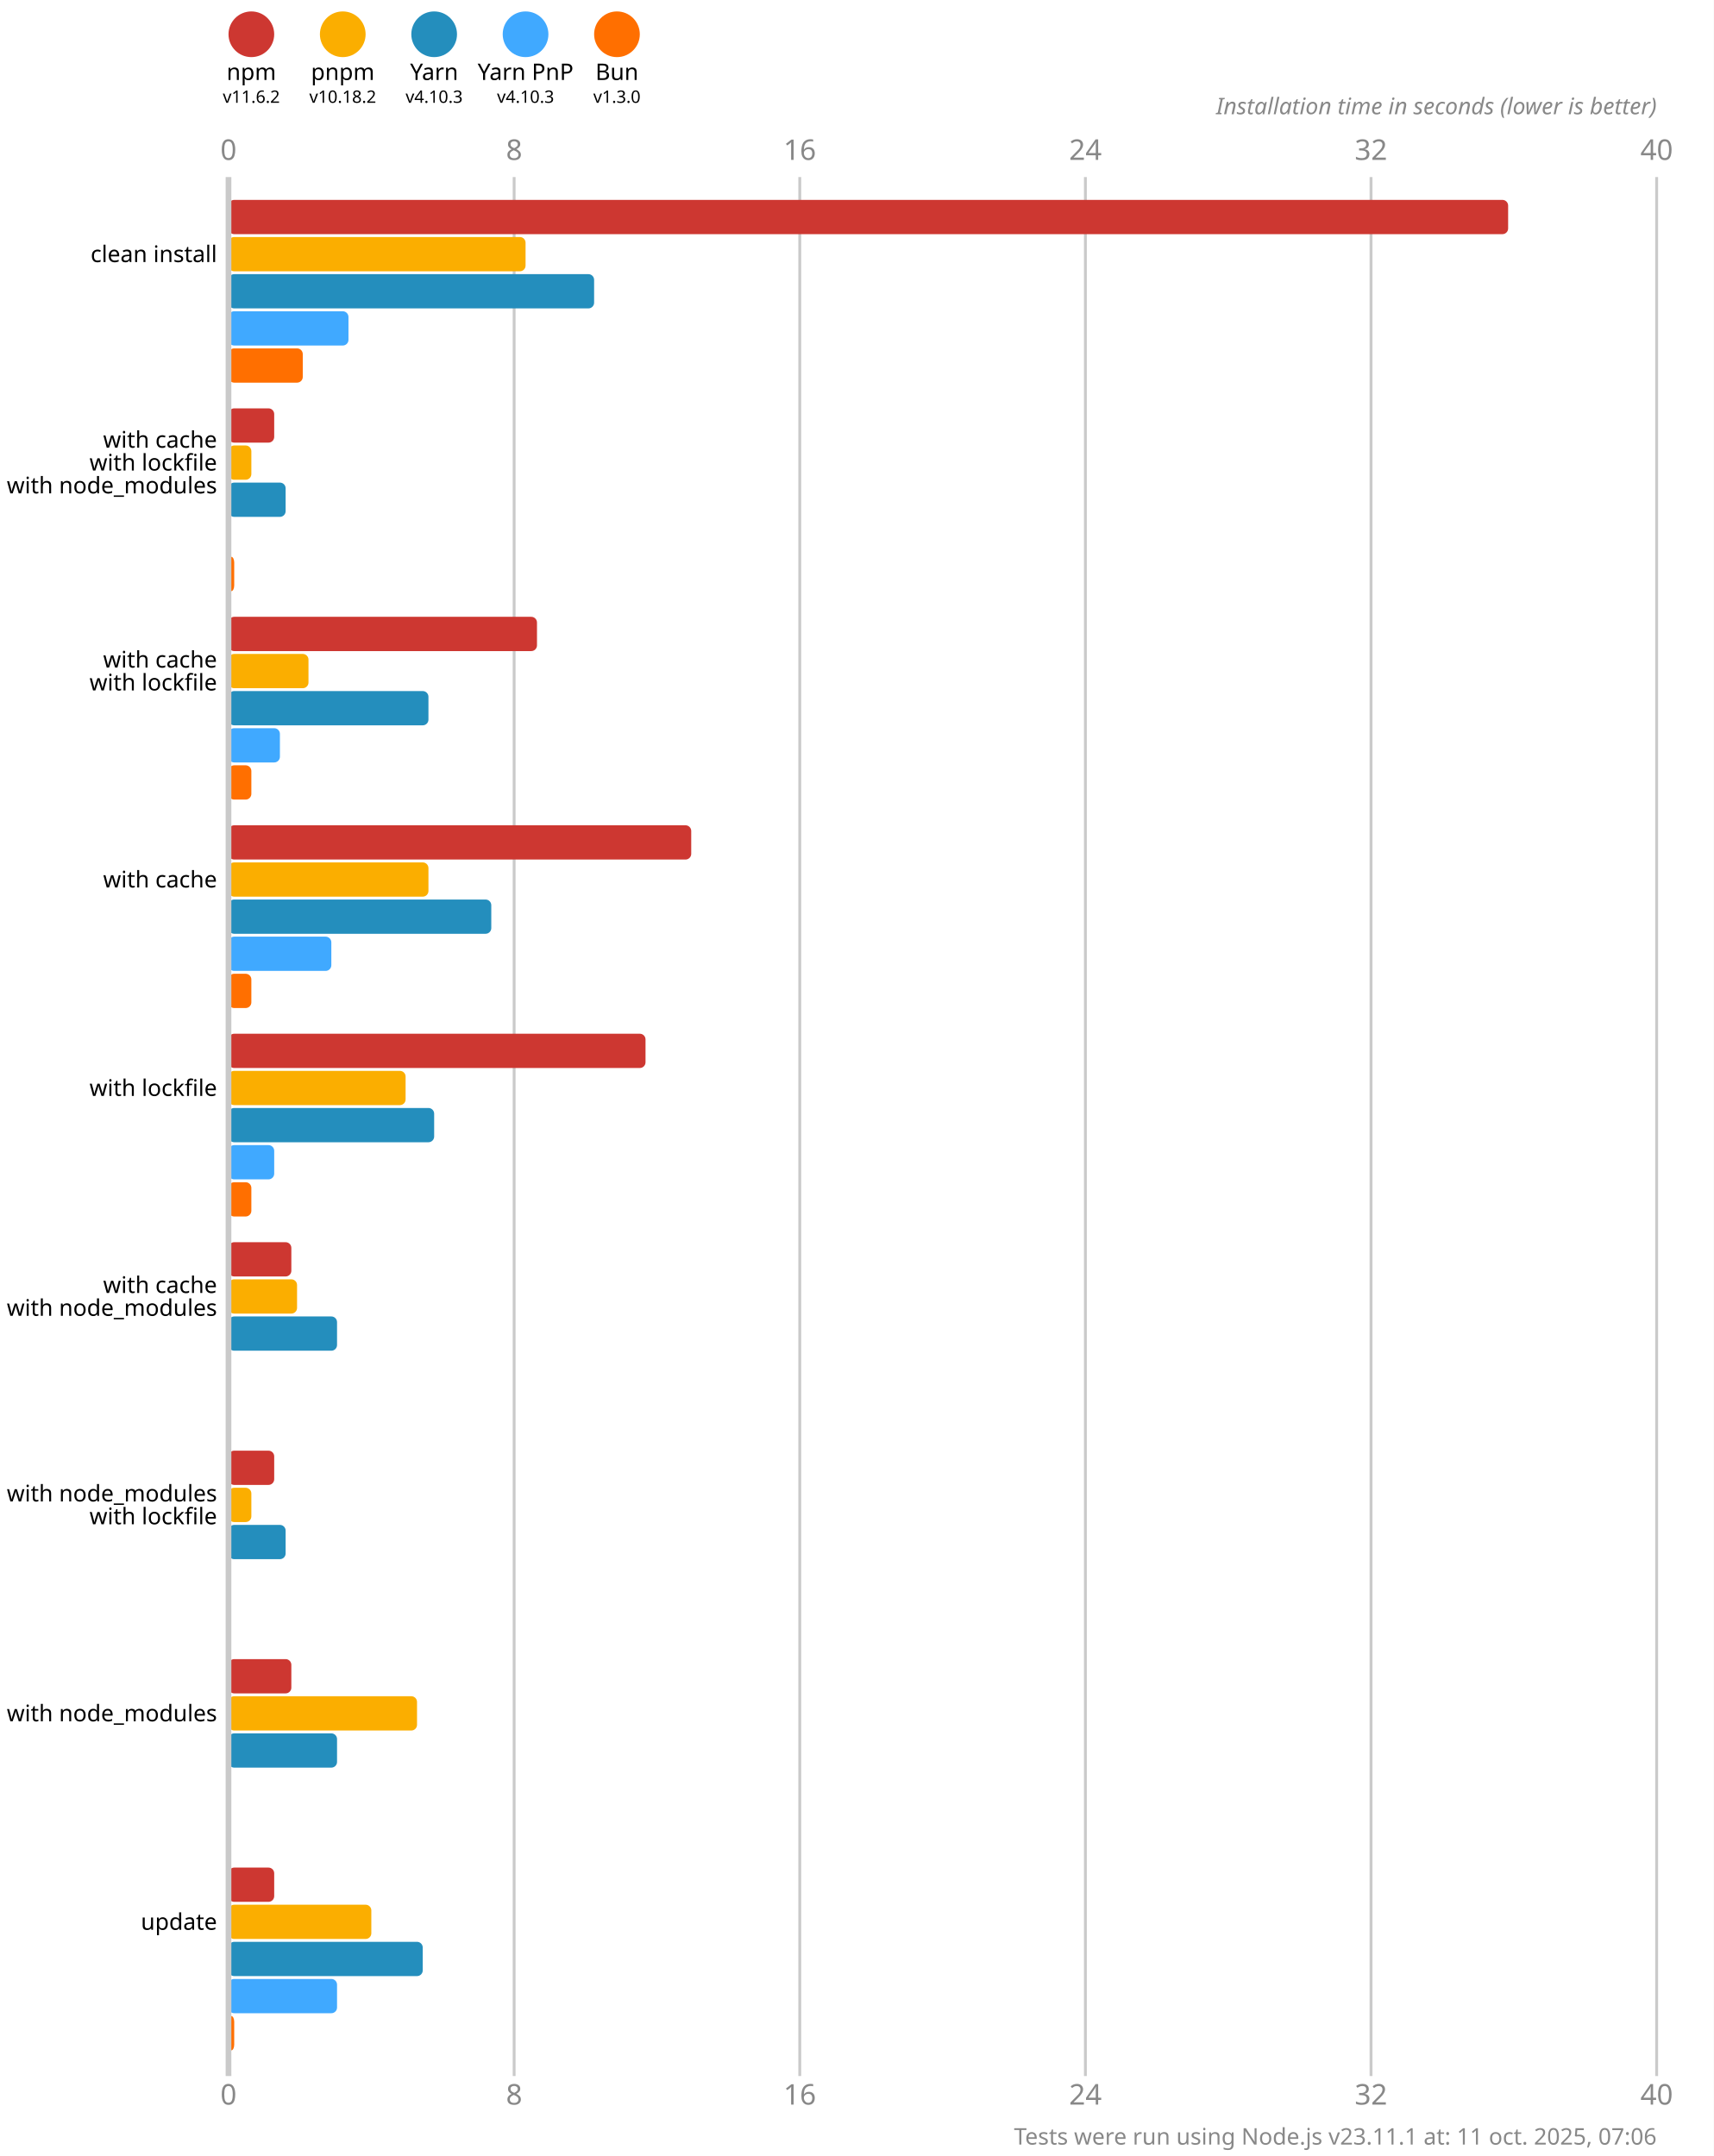
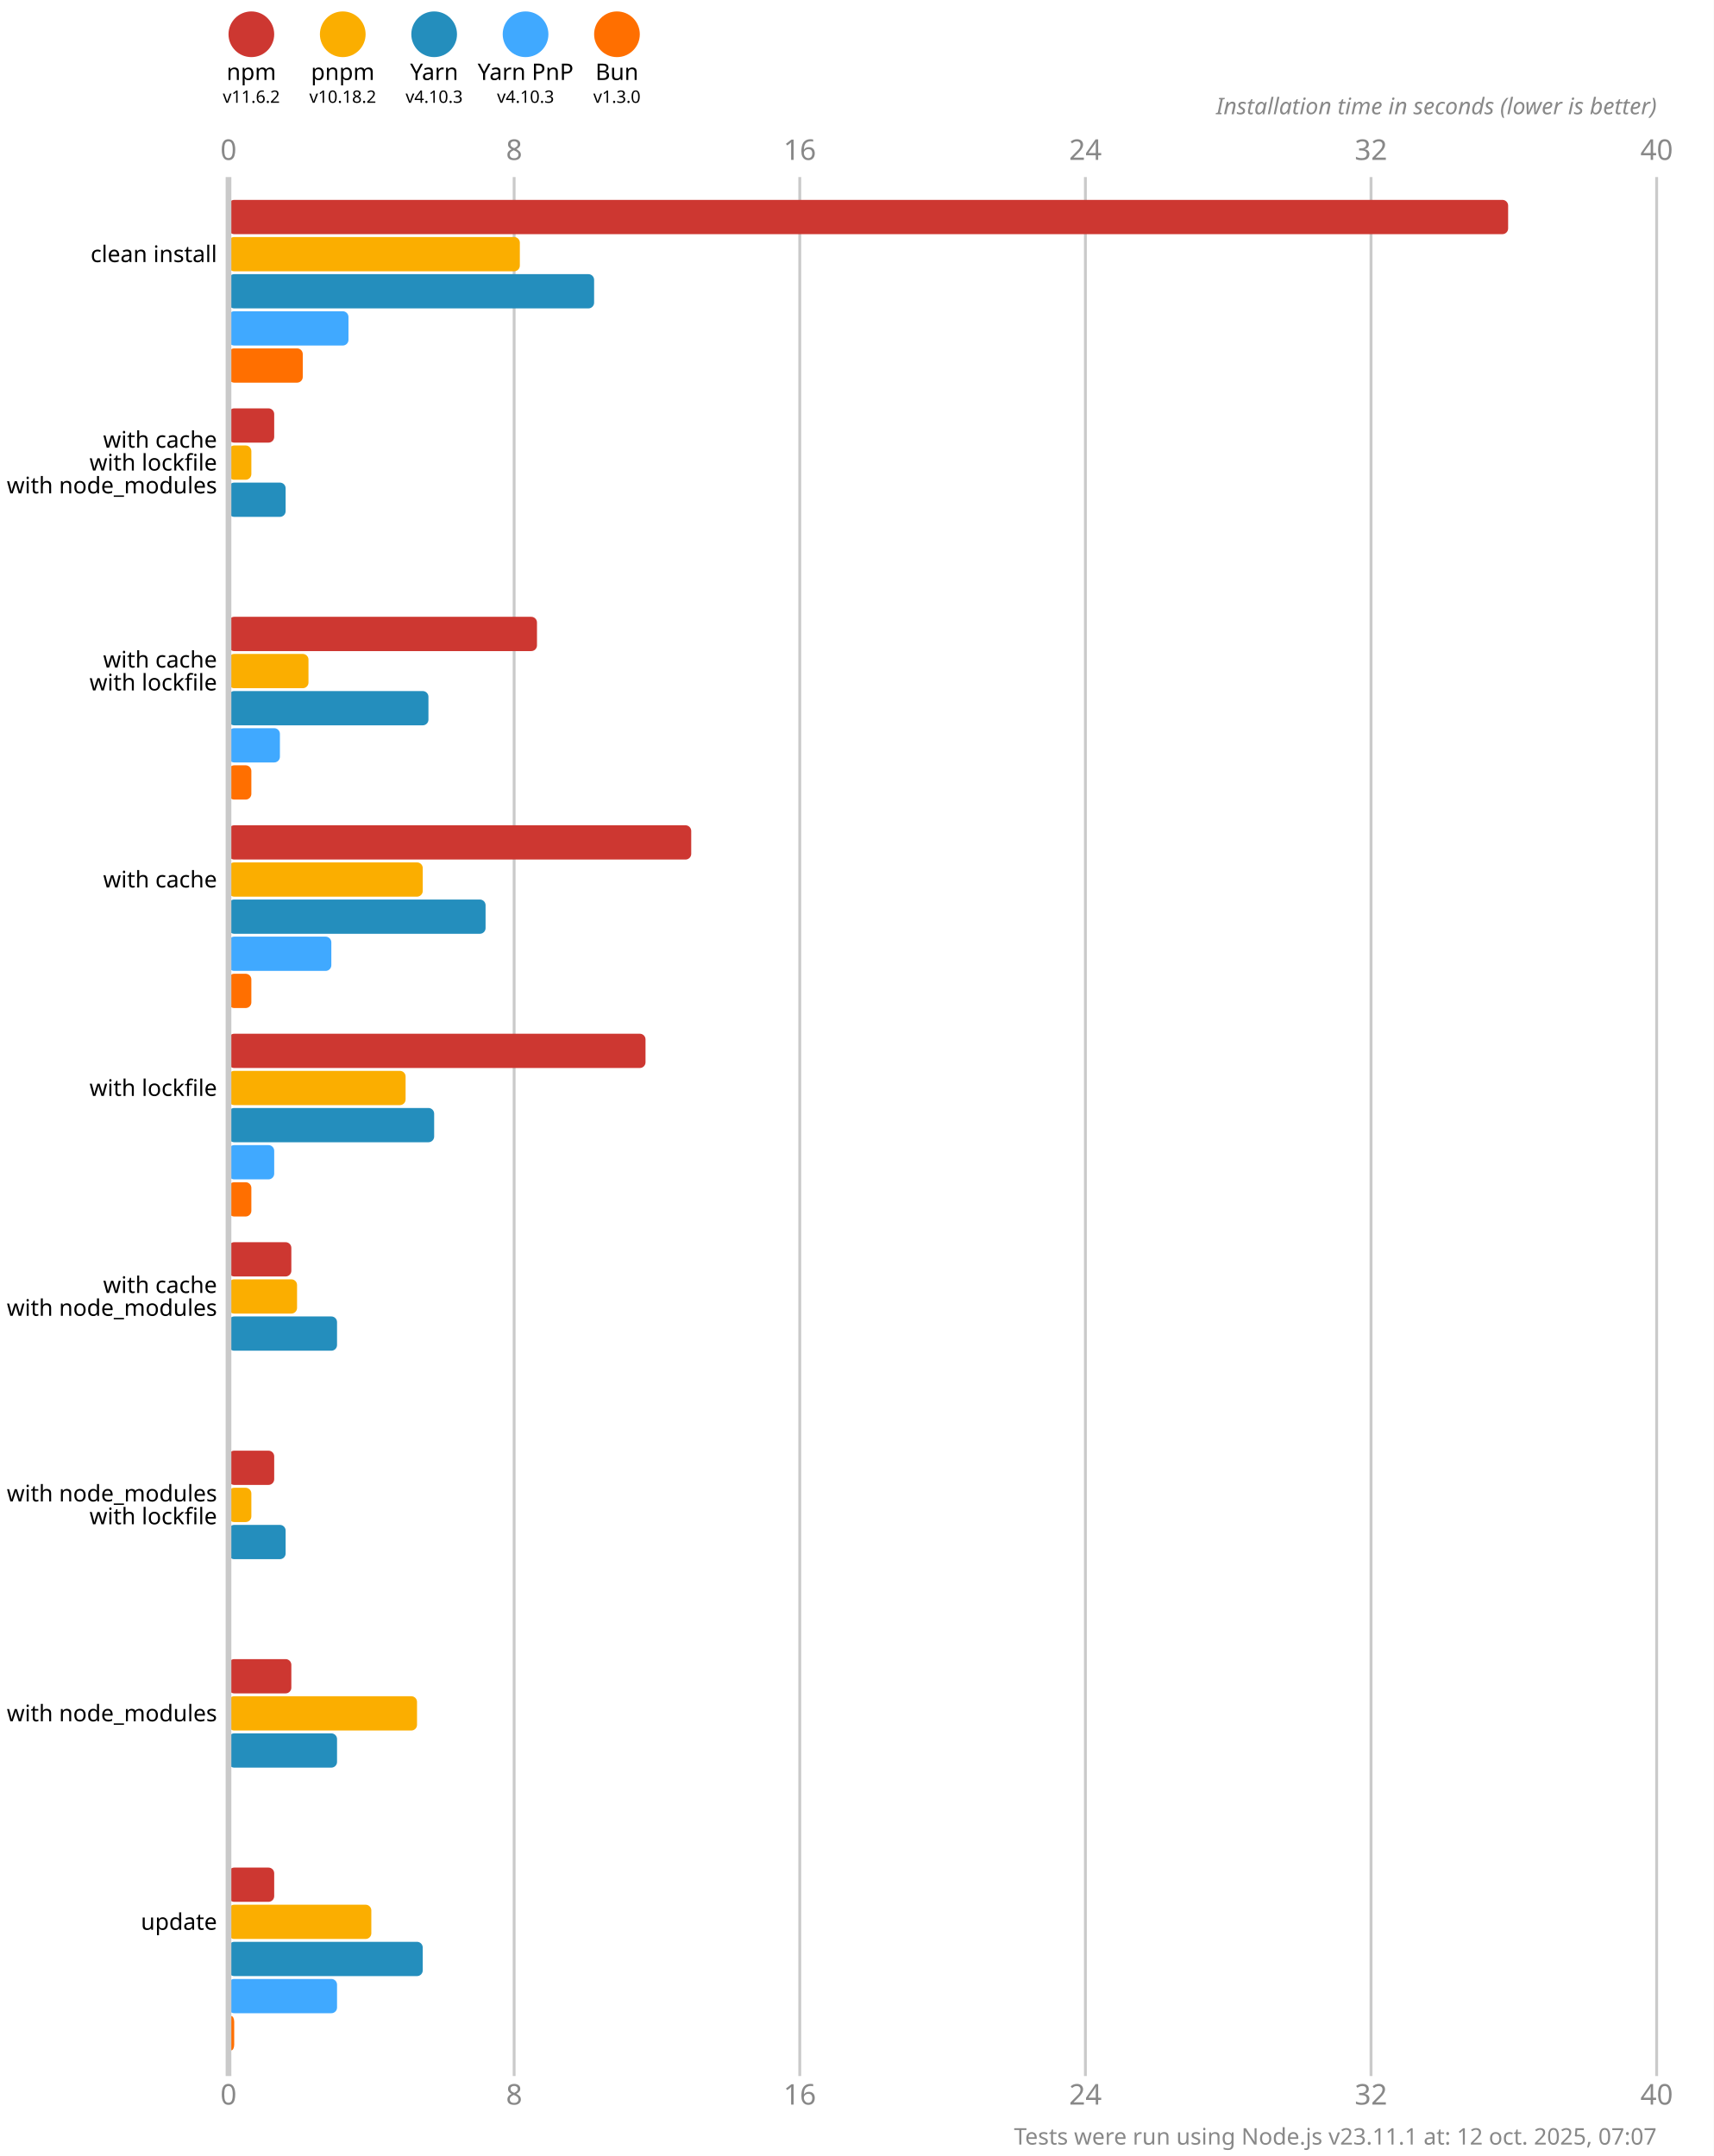
<svg xmlns="http://www.w3.org/2000/svg" version="1.1" viewBox="0 0 300 377.5">
  <style>
    .font { font-family: sans-serif; }
    .s3 { font-size: 3px; }
    .s4 { font-size: 4px; }
    .s5 { font-size: 5px; }
    .line { stroke: #cacaca; }
    .width { stroke-width: 0.5; }
    .text { fill: #888; }
  </style>
  <rect x="0" y="0" width="300" height="377.5" fill="#fff" />
  <circle cx="44" cy="6" r="4" fill="#cd3731" />
  <text x="44" y="14" class="font s4" text-anchor="middle">npm</text>
  <text x="44" y="18" class="font s3" text-anchor="middle">v11.6.2</text>
  <circle cx="60" cy="6" r="4" fill="#fbae00" />
  <text x="60" y="14" class="font s4" text-anchor="middle">pnpm</text>
  <text x="60" y="18" class="font s3" text-anchor="middle">v10.18.2</text>
  <circle cx="76" cy="6" r="4" fill="#248ebd" />
  <text x="76" y="14" class="font s4" text-anchor="middle">Yarn</text>
  <text x="76" y="18" class="font s3" text-anchor="middle">v4.10.3</text>
  <circle cx="92" cy="6" r="4" fill="#40a9ff" />
  <text x="92" y="14" class="font s4" text-anchor="middle">Yarn PnP</text>
  <text x="92" y="18" class="font s3" text-anchor="middle">v4.10.3</text>
  <circle cx="108" cy="6" r="4" fill="#ff6f00" />
  <text x="108" y="14" class="font s4" text-anchor="middle">Bun</text>
  <text x="108" y="18" class="font s3" text-anchor="middle">v1.3.0</text>
  <text x="40" y="28" class="font s5 text" text-anchor="middle">0</text>
  <text x="40" y="368.5" class="font s5 text" text-anchor="middle">0</text>
  <line x1="90" y1="31" x2="90" y2="363.5" class="line width" />
  <text x="90" y="28" class="font s5 text" text-anchor="middle">8</text>
  <text x="90" y="368.5" class="font s5 text" text-anchor="middle">8</text>
  <line x1="140" y1="31" x2="140" y2="363.5" class="line width" />
  <text x="140" y="28" class="font s5 text" text-anchor="middle">16</text>
  <text x="140" y="368.5" class="font s5 text" text-anchor="middle">16</text>
  <line x1="190" y1="31" x2="190" y2="363.5" class="line width" />
  <text x="190" y="28" class="font s5 text" text-anchor="middle">24</text>
  <text x="190" y="368.5" class="font s5 text" text-anchor="middle">24</text>
  <line x1="240" y1="31" x2="240" y2="363.5" class="line width" />
  <text x="240" y="28" class="font s5 text" text-anchor="middle">32</text>
  <text x="240" y="368.5" class="font s5 text" text-anchor="middle">32</text>
  <line x1="290" y1="31" x2="290" y2="363.5" class="line width" />
  <text x="290" y="28" class="font s5 text" text-anchor="middle">40</text>
  <text x="290" y="368.5" class="font s5 text" text-anchor="middle">40</text>
  <text x="290" y="20" class="font s4 text" font-style="italic" text-anchor="end">Installation time in seconds (lower is better)</text>
  <rect x="40" y="35" width="224" height="6" fill="#cd3731" rx="1" ry="1" />
-   <rect x="40" y="41.5" width="52" height="6" fill="#fbae00" rx="1" ry="1" />
+   <rect x="40" y="41.5" width="51" height="6" fill="#fbae00" rx="1" ry="1" />
  <rect x="40" y="48" width="64" height="6" fill="#248ebd" rx="1" ry="1" />
  <rect x="40" y="54.5" width="21" height="6" fill="#40a9ff" rx="1" ry="1" />
  <rect x="40" y="61" width="13" height="6" fill="#ff6f00" rx="1" ry="1" />
  <rect x="40" y="71.5" width="8" height="6" fill="#cd3731" rx="1" ry="1" />
  <rect x="40" y="78" width="4" height="6" fill="#fbae00" rx="1" ry="1" />
  <rect x="40" y="84.5" width="10" height="6" fill="#248ebd" rx="1" ry="1" />
  <rect x="40" y="91" width="0" height="6" fill="#40a9ff" rx="1" ry="1" />
-   <rect x="40" y="97.5" width="1" height="6" fill="#ff6f00" rx="1" ry="1" />
+   <rect x="40" y="97.5" width="0" height="6" fill="#ff6f00" rx="1" ry="1" />
  <rect x="40" y="108" width="54" height="6" fill="#cd3731" rx="1" ry="1" />
  <rect x="40" y="114.5" width="14" height="6" fill="#fbae00" rx="1" ry="1" />
  <rect x="40" y="121" width="35" height="6" fill="#248ebd" rx="1" ry="1" />
  <rect x="40" y="127.5" width="9" height="6" fill="#40a9ff" rx="1" ry="1" />
  <rect x="40" y="134" width="4" height="6" fill="#ff6f00" rx="1" ry="1" />
  <rect x="40" y="144.5" width="81" height="6" fill="#cd3731" rx="1" ry="1" />
-   <rect x="40" y="151" width="35" height="6" fill="#fbae00" rx="1" ry="1" />
-   <rect x="40" y="157.5" width="46" height="6" fill="#248ebd" rx="1" ry="1" />
+   <rect x="40" y="151" width="34" height="6" fill="#fbae00" rx="1" ry="1" />
+   <rect x="40" y="157.5" width="45" height="6" fill="#248ebd" rx="1" ry="1" />
  <rect x="40" y="164" width="18" height="6" fill="#40a9ff" rx="1" ry="1" />
  <rect x="40" y="170.5" width="4" height="6" fill="#ff6f00" rx="1" ry="1" />
  <rect x="40" y="181" width="73" height="6" fill="#cd3731" rx="1" ry="1" />
  <rect x="40" y="187.5" width="31" height="6" fill="#fbae00" rx="1" ry="1" />
  <rect x="40" y="194" width="36" height="6" fill="#248ebd" rx="1" ry="1" />
  <rect x="40" y="200.5" width="8" height="6" fill="#40a9ff" rx="1" ry="1" />
  <rect x="40" y="207" width="4" height="6" fill="#ff6f00" rx="1" ry="1" />
  <rect x="40" y="217.5" width="11" height="6" fill="#cd3731" rx="1" ry="1" />
  <rect x="40" y="224" width="12" height="6" fill="#fbae00" rx="1" ry="1" />
  <rect x="40" y="230.5" width="19" height="6" fill="#248ebd" rx="1" ry="1" />
  <rect x="40" y="237" width="0" height="6" fill="#40a9ff" rx="1" ry="1" />
  <rect x="40" y="243.5" width="0" height="6" fill="#ff6f00" rx="1" ry="1" />
  <rect x="40" y="254" width="8" height="6" fill="#cd3731" rx="1" ry="1" />
  <rect x="40" y="260.5" width="4" height="6" fill="#fbae00" rx="1" ry="1" />
  <rect x="40" y="267" width="10" height="6" fill="#248ebd" rx="1" ry="1" />
  <rect x="40" y="273.5" width="0" height="6" fill="#40a9ff" rx="1" ry="1" />
  <rect x="40" y="280" width="0" height="6" fill="#ff6f00" rx="1" ry="1" />
  <rect x="40" y="290.5" width="11" height="6" fill="#cd3731" rx="1" ry="1" />
  <rect x="40" y="297" width="33" height="6" fill="#fbae00" rx="1" ry="1" />
  <rect x="40" y="303.5" width="19" height="6" fill="#248ebd" rx="1" ry="1" />
  <rect x="40" y="310" width="0" height="6" fill="#40a9ff" rx="1" ry="1" />
  <rect x="40" y="316.5" width="0" height="6" fill="#ff6f00" rx="1" ry="1" />
  <rect x="40" y="327" width="8" height="6" fill="#cd3731" rx="1" ry="1" />
  <rect x="40" y="333.5" width="25" height="6" fill="#fbae00" rx="1" ry="1" />
  <rect x="40" y="340" width="34" height="6" fill="#248ebd" rx="1" ry="1" />
  <rect x="40" y="346.5" width="19" height="6" fill="#40a9ff" rx="1" ry="1" />
  <rect x="40" y="353" width="1" height="6" fill="#ff6f00" rx="1" ry="1" />
  <line x1="40" y1="31" x2="40" y2="363.5" class="line" />
  <text x="38" y="44.5" class="font s4" dominant-baseline="middle" text-anchor="end">clean install</text>
  <text x="38" y="77" class="font s4" dominant-baseline="middle" text-anchor="end">with cache</text>
  <text x="38" y="81" class="font s4" dominant-baseline="middle" text-anchor="end">with lockfile</text>
  <text x="38" y="85" class="font s4" dominant-baseline="middle" text-anchor="end">with node_modules</text>
  <text x="38" y="115.5" class="font s4" dominant-baseline="middle" text-anchor="end">with cache</text>
  <text x="38" y="119.5" class="font s4" dominant-baseline="middle" text-anchor="end">with lockfile</text>
  <text x="38" y="154" class="font s4" dominant-baseline="middle" text-anchor="end">with cache</text>
  <text x="38" y="190.5" class="font s4" dominant-baseline="middle" text-anchor="end">with lockfile</text>
  <text x="38" y="225" class="font s4" dominant-baseline="middle" text-anchor="end">with cache</text>
  <text x="38" y="229" class="font s4" dominant-baseline="middle" text-anchor="end">with node_modules</text>
  <text x="38" y="261.5" class="font s4" dominant-baseline="middle" text-anchor="end">with node_modules</text>
  <text x="38" y="265.5" class="font s4" dominant-baseline="middle" text-anchor="end">with lockfile</text>
  <text x="38" y="300" class="font s4" dominant-baseline="middle" text-anchor="end">with node_modules</text>
  <text x="38" y="336.5" class="font s4" dominant-baseline="middle" text-anchor="end">update</text>
-   <text x="290" y="375.5" class="font s4 text" text-anchor="end">Tests were run using Node.js v23.11.1 at: 11 oct. 2025, 07:06</text>
+   <text x="290" y="375.5" class="font s4 text" text-anchor="end">Tests were run using Node.js v23.11.1 at: 12 oct. 2025, 07:07</text>
</svg>
